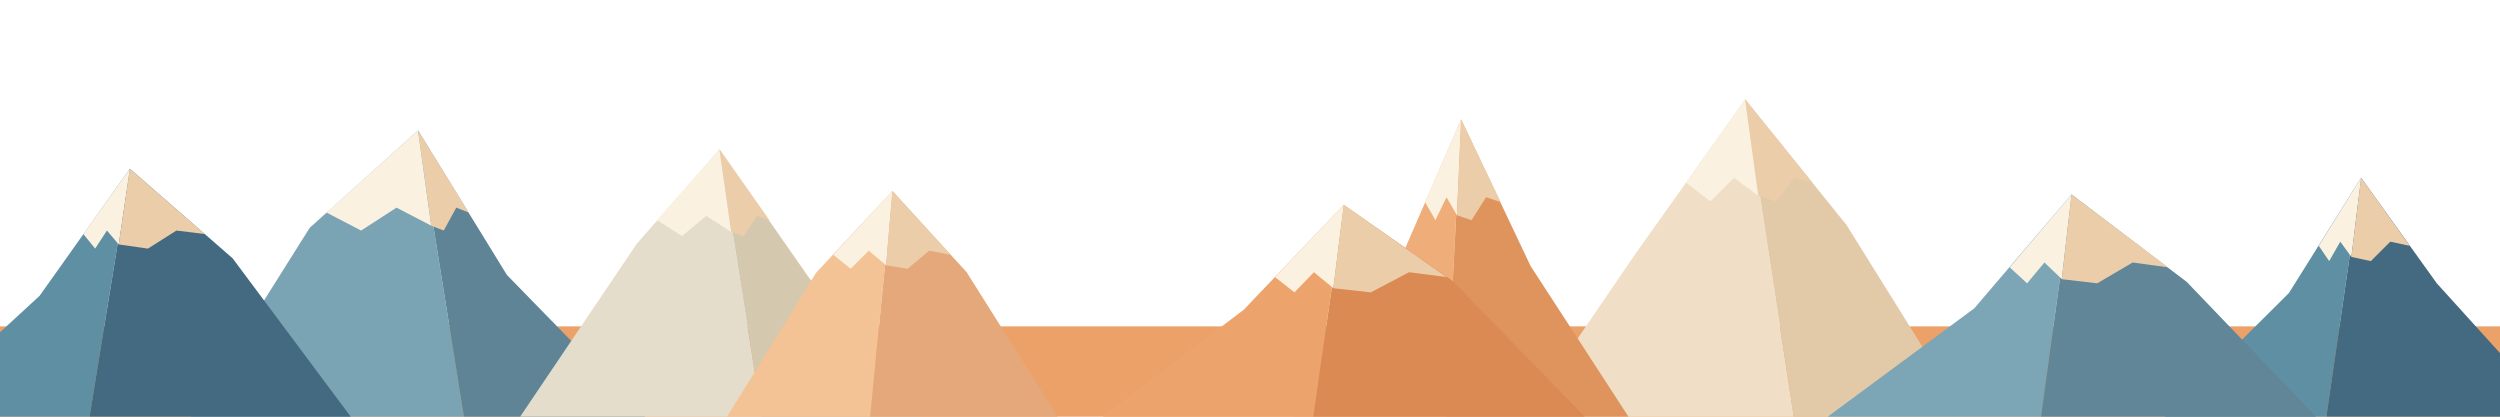
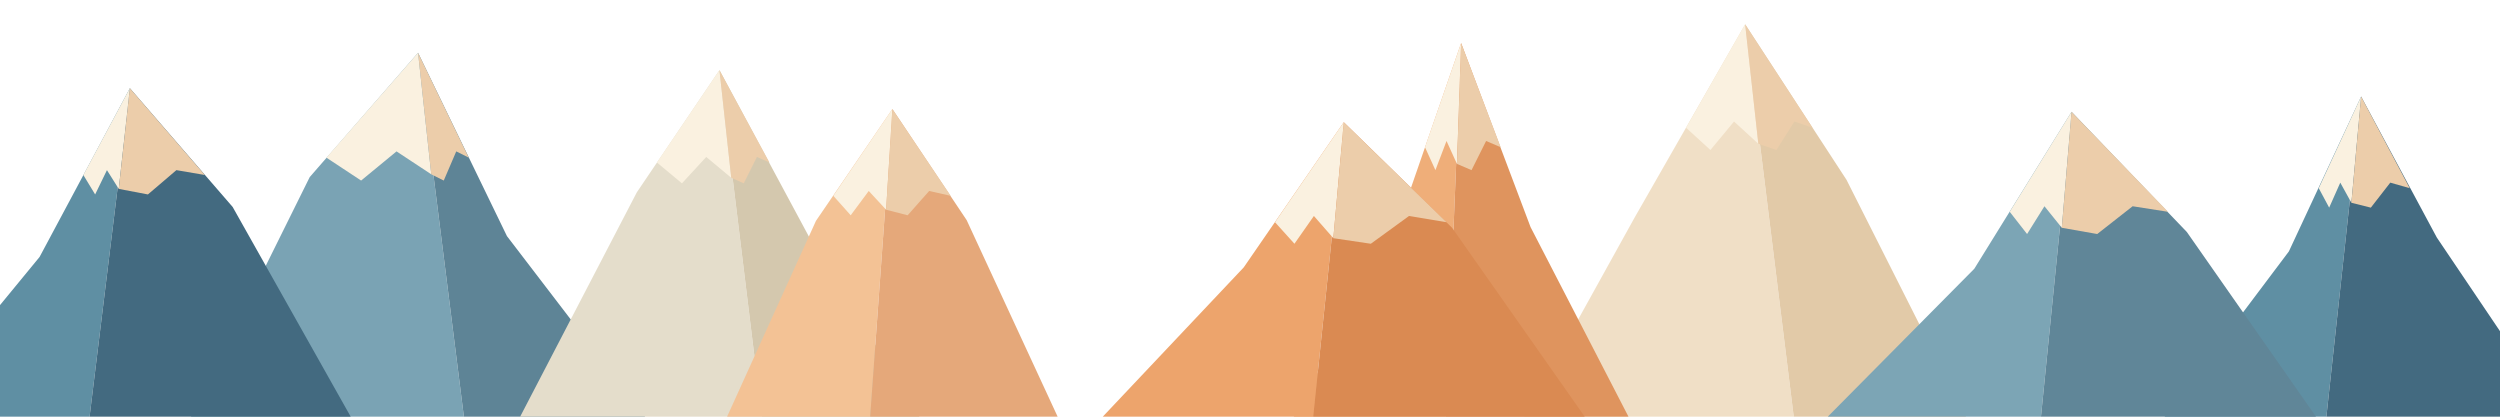
<svg xmlns="http://www.w3.org/2000/svg" viewBox="0 0 3600 600" preserveAspectRatio="none">
-   <rect x="0" y="470" width="3600" height="130" fill="#eca169" />
-   <polygon points="2513,143 2354,367 2195,600 2583,600" fill="#f0dfc6" />
-   <polygon points="2513,143 2659,324 2831,600 2583,600" fill="#e2caa8" />
-   <polygon points="2513,143 2428,263 2463,290 2497,256 2532,282" fill="#faf1e0" />
-   <polygon points="2513,143 2610,263 2584,256 2558,290 2532,282" fill="#eccdaa" />
-   <polygon points="2104,172 2015,377 1863,600 2082,600" fill="#efae79" />
-   <polygon points="2104,172 2204,383 2345,600 2082,600" fill="#df945e" />
-   <polygon points="2104,172 2052,291 2067,317 2083,284 2098,310" fill="#faf1e0" />
-   <polygon points="2104,172 2161,291 2140,284 2119,317 2098,310" fill="#eccdaa" />
-   <polygon points="602,188 446,328 275,600 668,600" fill="#7aa3b4" />
-   <polygon points="602,188 730,396 929,600 668,600" fill="#5e8496" />
-   <polygon points="602,188 470,306 520,332 571,299 621,325" fill="#faf1e0" />
-   <polygon points="602,188 675,306 657,299 639,332 621,325" fill="#eccdaa" />
-   <polygon points="1036,215 917,351 749,600 1097,600" fill="#e4ddcb" />
-   <polygon points="1036,215 1165,400 1324,600 1097,600" fill="#d4c8ae" />
-   <polygon points="1036,215 946,317 982,340 1017,311 1053,334" fill="#faf1e0" />
-   <polygon points="1036,215 1108,317 1090,311 1071,340 1053,334" fill="#eccdaa" />
-   <polygon points="187,243 57,426 -132,600 129,600" fill="#5f8fa3" />
-   <polygon points="187,243 335,372 505,600 129,600" fill="#436a80" />
-   <polygon points="187,243 120,337 137,358 154,332 171,352" fill="#faf1e0" />
-   <polygon points="187,243 295,337 254,332 213,358 171,352" fill="#eccdaa" />
-   <polygon points="3400,256 3296,422 3117,600 3350,600" fill="#5f8fa3" />
-   <polygon points="3400,256 3509,408 3683,600 3350,600" fill="#436a80" />
-   <polygon points="3400,256 3339,354 3354,376 3370,348 3386,370" fill="#faf1e0" />
-   <polygon points="3400,256 3470,354 3442,348 3414,376 3386,370" fill="#eccdaa" />
-   <polygon points="1285,275 1175,393 1047,600 1253,600" fill="#f3c295" />
-   <polygon points="1285,275 1392,392 1523,600 1253,600" fill="#e5a87a" />
-   <polygon points="1285,275 1200,367 1225,387 1251,361 1276,382" fill="#faf1e0" />
-   <polygon points="1285,275 1369,367 1338,361 1307,387 1276,382" fill="#eccdaa" />
-   <polygon points="2983,280 2843,444 2632,600 2939,600" fill="#7ca5b5" />
-   <polygon points="2983,280 3149,406 3335,600 2939,600" fill="#608698" />
-   <polygon points="2983,280 2894,385 2919,408 2944,378 2969,402" fill="#faf1e0" />
-   <polygon points="2983,280 3122,385 3071,378 3020,408 2969,402" fill="#eccdaa" />
-   <polygon points="1935,295 1791,446 1588,600 1891,600" fill="#eda46c" />
-   <polygon points="1935,295 2091,404 2282,600 1891,600" fill="#da8a52" />
-   <polygon points="1935,295 1836,399 1864,421 1892,392 1920,415" fill="#faf1e0" />
-   <polygon points="1935,295 2083,399 2029,392 1974,421 1920,415" fill="#eccdaa" />
+   <polygon points="2513,35 2354,313 2195,600 2583,600" fill="#f0dfc6" />
+   <polygon points="2513,35 2659,259 2831,600 2583,600" fill="#e2caa8" />
+   <polygon points="2513,35 2428,184 2463,216 2497,175 2532,207" fill="#faf1e0" />
+   <polygon points="2513,35 2610,184 2584,175 2558,216 2532,207" fill="#eccdaa" />
+   <polygon points="2104,62 2015,319 1863,600 2082,600" fill="#efae79" />
+   <polygon points="2104,62 2204,327 2345,600 2082,600" fill="#df945e" />
+   <polygon points="2104,62 2052,212 2067,245 2083,203 2098,236" fill="#faf1e0" />
+   <polygon points="2104,62 2161,212 2140,203 2119,245 2098,236" fill="#eccdaa" />
+   <polygon points="602,76 446,255 275,600 668,600" fill="#7aa3b4" />
+   <polygon points="602,76 730,340 929,600 668,600" fill="#5e8496" />
+   <polygon points="602,76 470,227 520,260 571,218 621,251" fill="#faf1e0" />
+   <polygon points="602,76 675,227 657,218 639,260 621,251" fill="#eccdaa" />
+   <polygon points="1036,101 917,277 749,600 1097,600" fill="#e4ddcb" />
+   <polygon points="1036,101 1165,341 1324,600 1097,600" fill="#d4c8ae" />
+   <polygon points="1036,101 946,234 982,264 1017,226 1053,256" fill="#faf1e0" />
+   <polygon points="1036,101 1108,234 1090,226 1071,264 1053,256" fill="#eccdaa" />
+   <polygon points="187,127 57,370 -132,600 129,600" fill="#5f8fa3" />
+   <polygon points="187,127 335,298 505,600 129,600" fill="#436a80" />
+   <polygon points="187,127 120,252 137,280 154,245 171,272" fill="#faf1e0" />
+   <polygon points="187,127 295,252 254,245 213,280 171,272" fill="#eccdaa" />
+   <polygon points="3400,139 3296,362 3117,600 3350,600" fill="#5f8fa3" />
+   <polygon points="3400,139 3509,342 3683,600 3350,600" fill="#436a80" />
+   <polygon points="3400,139 3339,271 3354,299 3370,263 3386,292" fill="#faf1e0" />
+   <polygon points="3400,139 3470,271 3442,263 3414,299 3386,292" fill="#eccdaa" />
+   <polygon points="1285,157 1175,318 1047,600 1253,600" fill="#f3c295" />
+   <polygon points="1285,157 1392,317 1523,600 1253,600" fill="#e5a87a" />
+   <polygon points="1285,157 1200,282 1225,310 1251,275 1276,302" fill="#faf1e0" />
+   <polygon points="1285,157 1369,282 1338,275 1307,310 1276,302" fill="#eccdaa" />
+   <polygon points="2983,161 2843,387 2632,600 2939,600" fill="#7ca5b5" />
+   <polygon points="2983,161 3149,334 3335,600 2939,600" fill="#608698" />
+   <polygon points="2983,161 2894,305 2919,337 2944,297 2969,328" fill="#faf1e0" />
+   <polygon points="2983,161 3122,305 3071,297 3020,337 2969,328" fill="#eccdaa" />
+   <polygon points="1935,176 1791,385 1588,600 1891,600" fill="#eda46c" />
+   <polygon points="1935,176 2091,328 2282,600 1891,600" fill="#da8a52" />
+   <polygon points="1935,176 1836,320 1864,351 1892,311 1920,343" fill="#faf1e0" />
+   <polygon points="1935,176 2083,320 2029,311 1974,351 1920,343" fill="#eccdaa" />
</svg>
